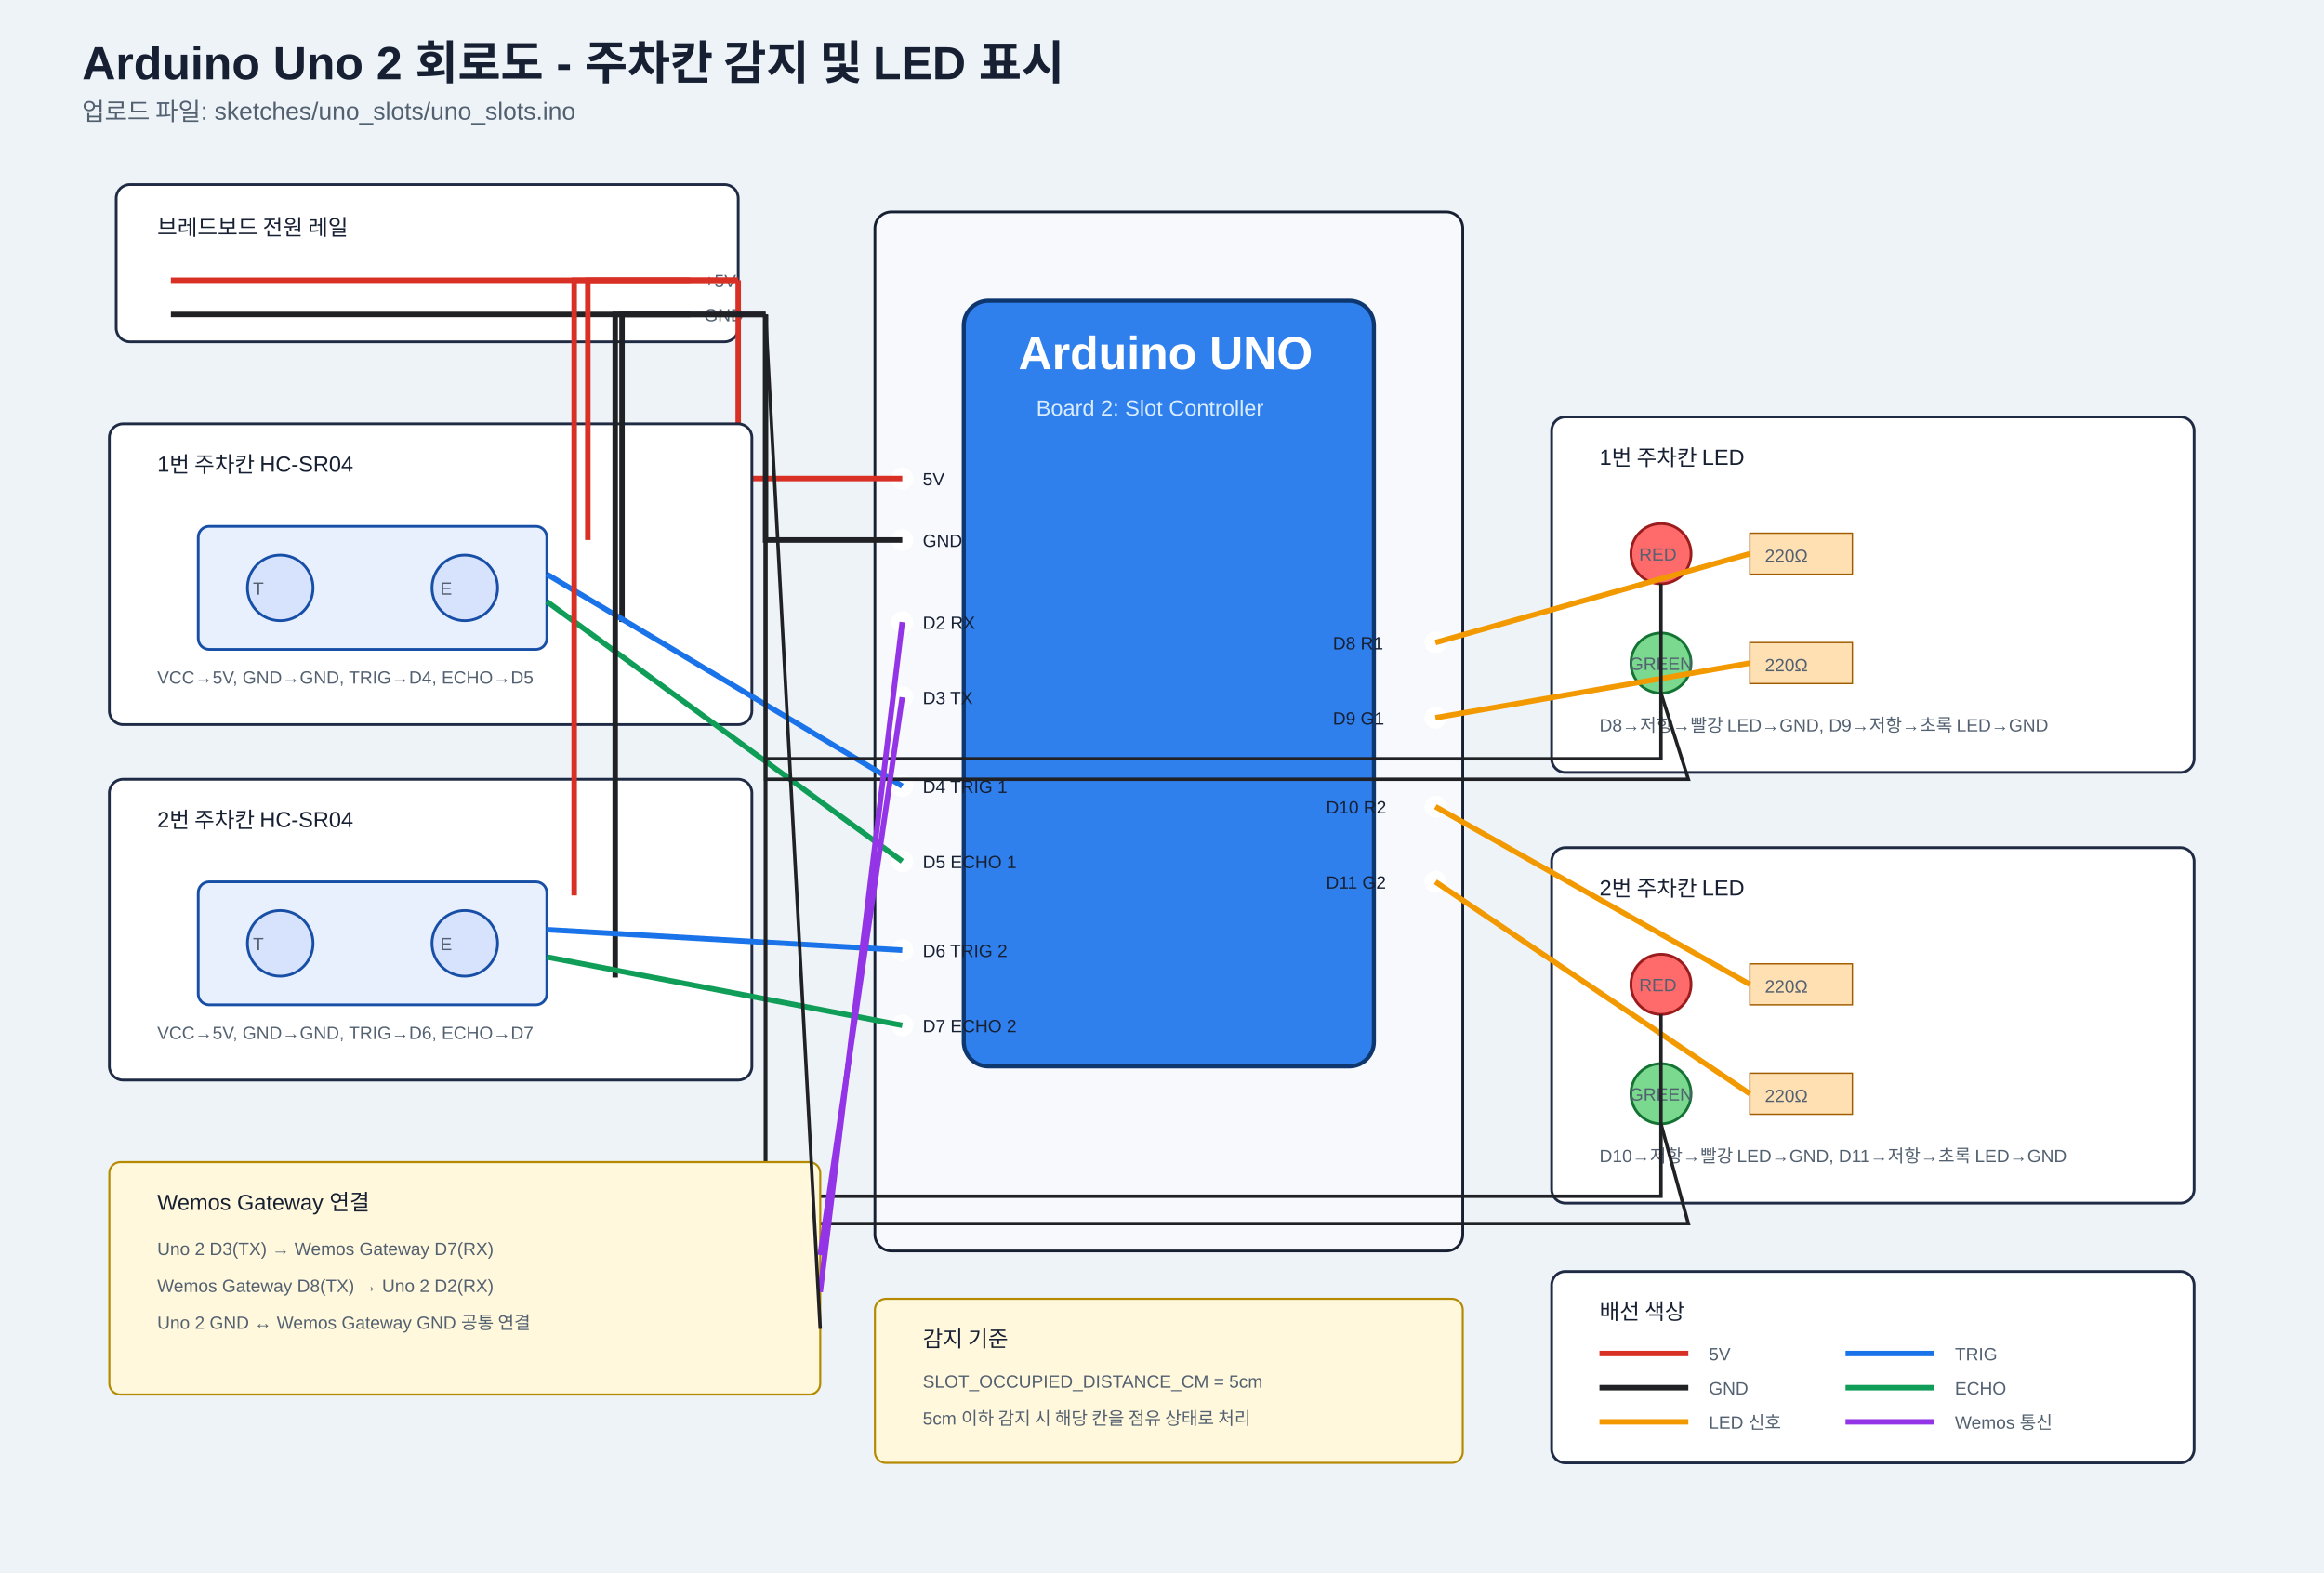
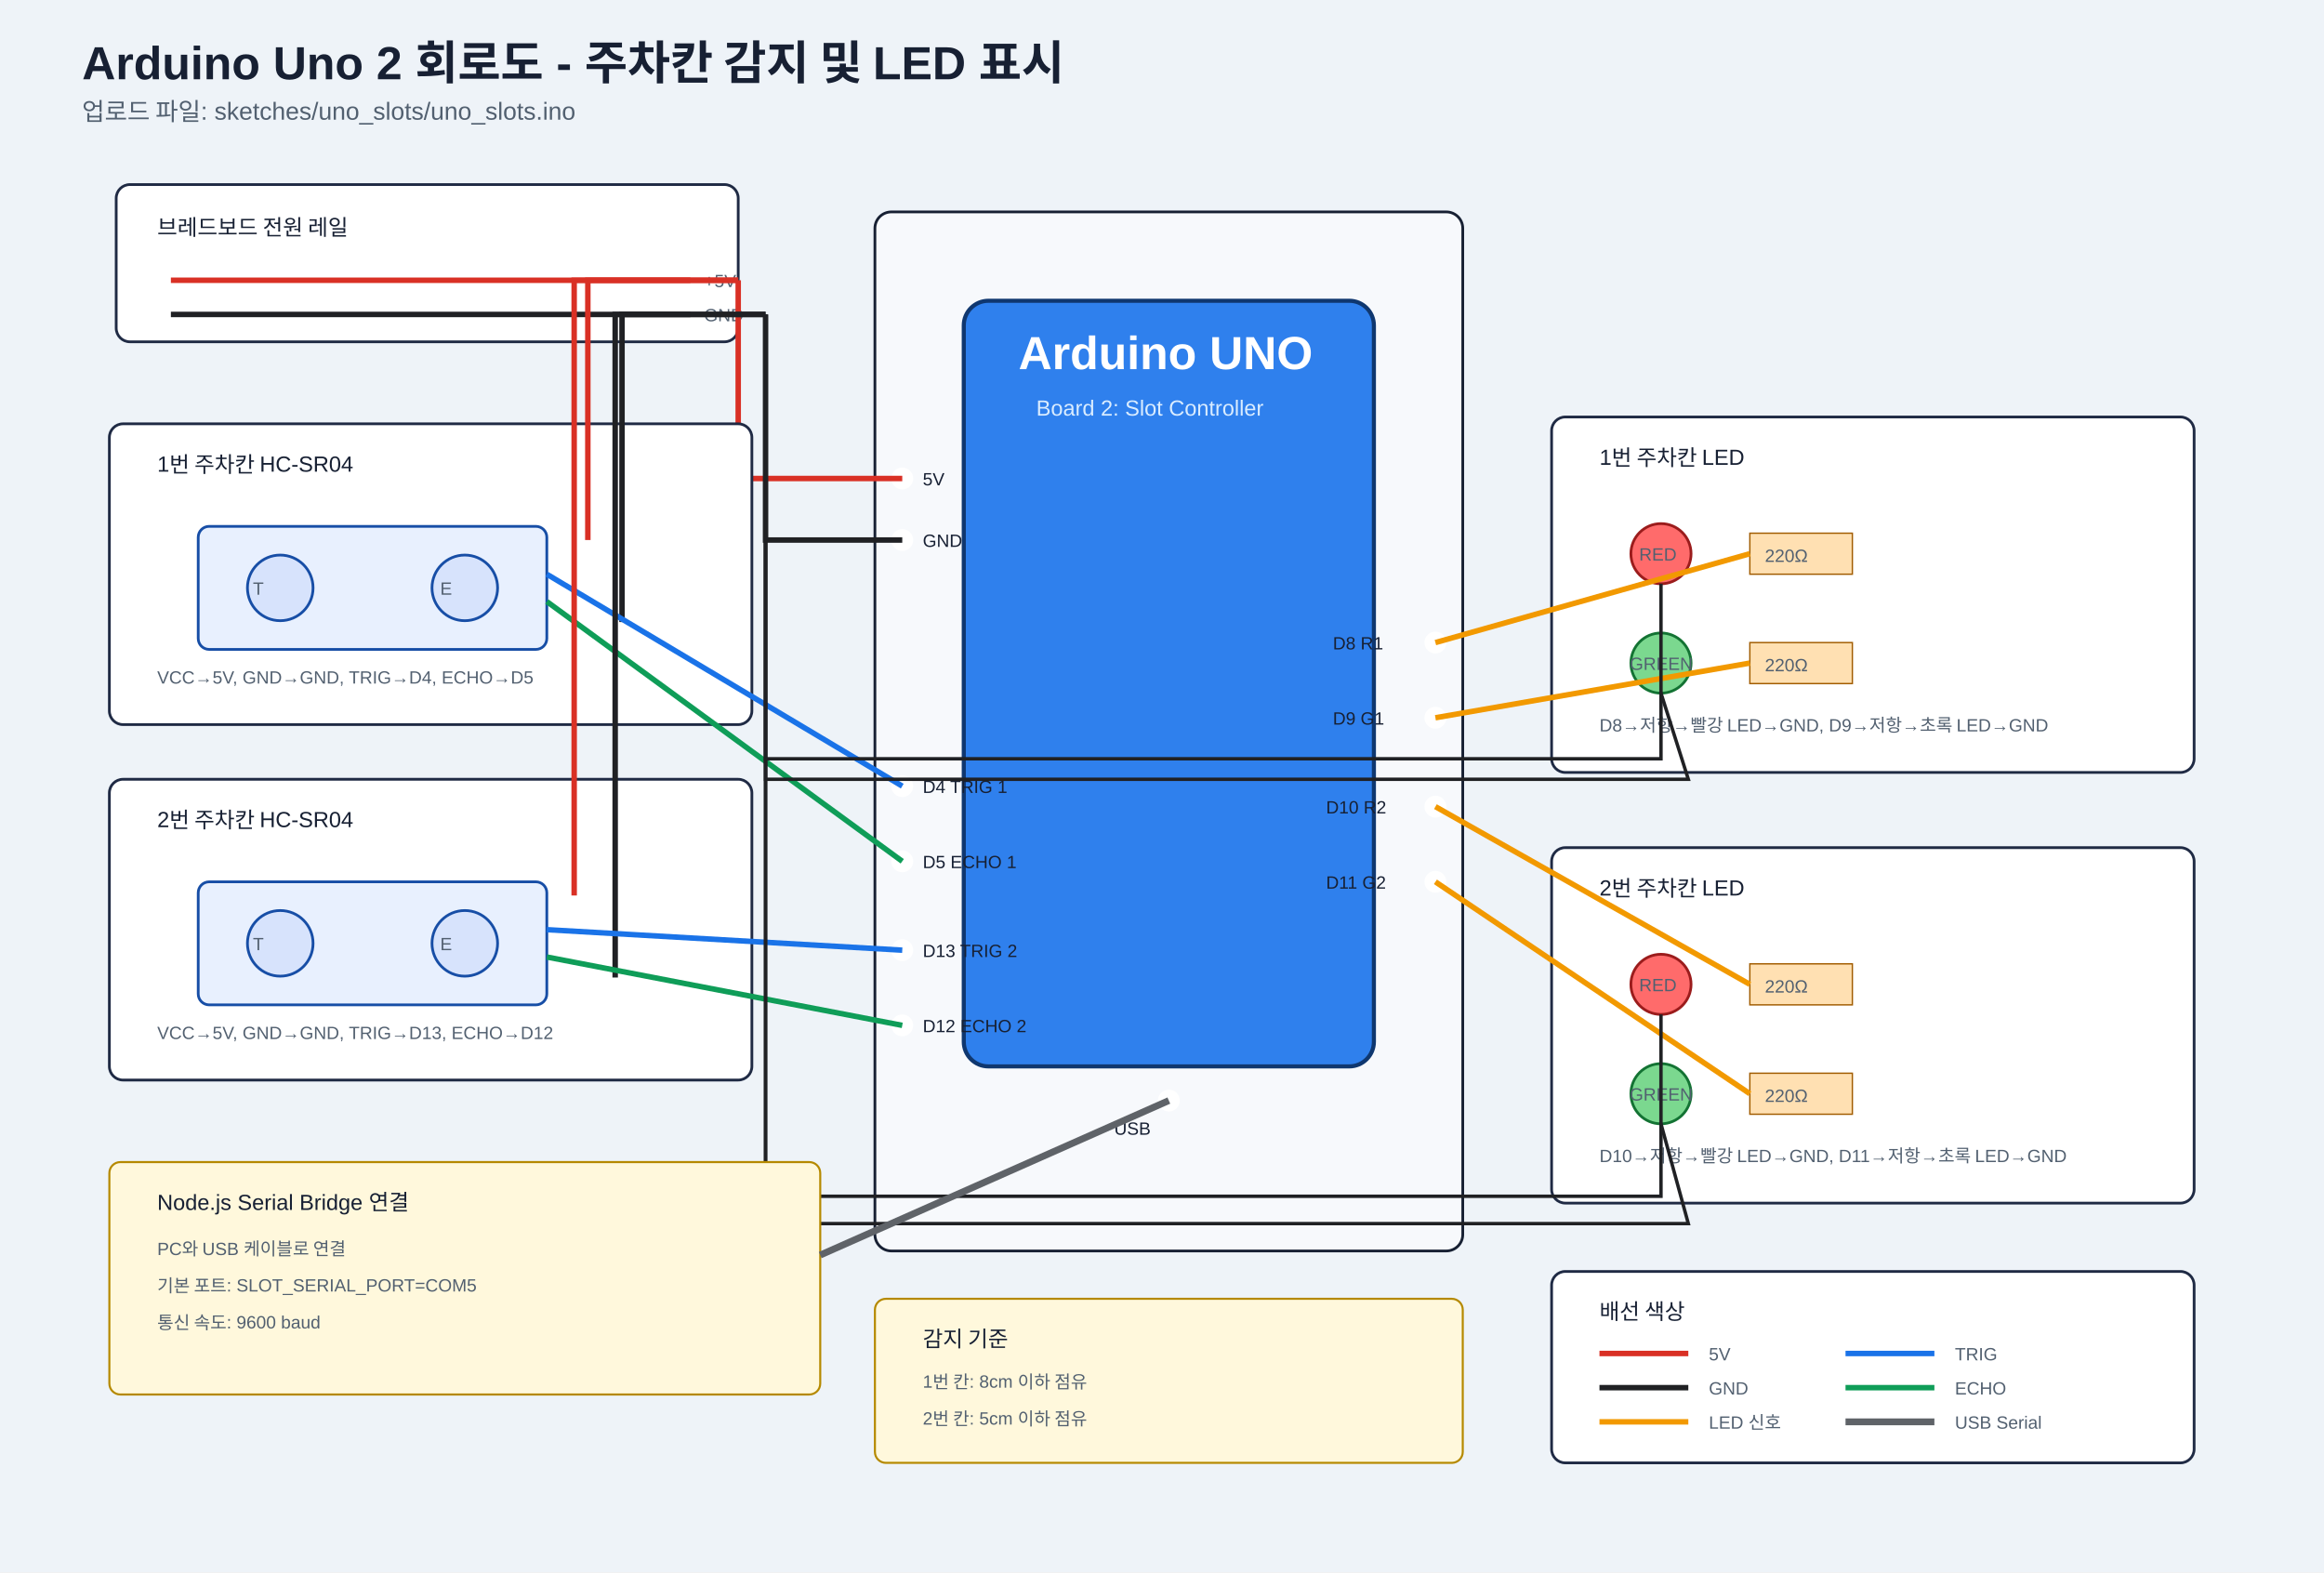
<svg xmlns="http://www.w3.org/2000/svg" width="1700" height="1150" viewBox="0 0 1700 1150">
  <style>
    .title { font: 700 34px Arial, sans-serif; fill: #172033; }
    .subtitle { font: 18px Arial, sans-serif; fill: #526070; }
    .label { font: 16px Arial, sans-serif; fill: #172033; }
    .small { font: 13px Arial, sans-serif; fill: #526070; }
    .pin { font: 13px Arial, sans-serif; fill: #172033; }
    .box { fill: #f7f9fc; stroke: #172033; stroke-width: 2; rx: 12; }
    .module { fill: #ffffff; stroke: #1f2a44; stroke-width: 2; rx: 10; }
    .note { fill: #fff8dc; stroke: #b58900; stroke-width: 1.5; rx: 8; }
    .wire5v { stroke: #d93025; stroke-width: 4; fill: none; }
    .wireGnd { stroke: #202124; stroke-width: 4; fill: none; }
    .wireTrig { stroke: #1a73e8; stroke-width: 4; fill: none; }
    .wireEcho { stroke: #0f9d58; stroke-width: 4; fill: none; }
    .wireLed { stroke: #f29900; stroke-width: 4; fill: none; }
-     .wireData { stroke: #9334e6; stroke-width: 4; fill: none; }
+     .wireUsb { stroke: #5f6368; stroke-width: 5; fill: none; }
    .thin { stroke-width: 2.5; }
  </style>
  <rect width="1700" height="1150" fill="#eef3f8" />
  <text x="60" y="58" class="title">Arduino Uno 2 회로도 - 주차칸 감지 및 LED 표시</text>
  <text x="60" y="88" class="subtitle">업로드 파일: sketches/uno_slots/uno_slots.ino</text>
  <rect x="640" y="155" width="430" height="760" class="box" />
  <rect x="705" y="220" width="300" height="560" fill="#2f80ed" stroke="#0f376f" stroke-width="3" rx="18" />
  <text x="745" y="270" font-family="Arial" font-size="34" font-weight="700" fill="#fff">Arduino UNO</text>
  <text x="758" y="304" font-family="Arial" font-size="16" fill="#d9ecff">Board 2: Slot Controller</text>
  <g>
    <circle cx="660" cy="350" r="8" fill="#fff" />
    <text x="675" y="355" class="pin">5V</text>
    <circle cx="660" cy="395" r="8" fill="#fff" />
    <text x="675" y="400" class="pin">GND</text>
-     <circle cx="660" cy="455" r="8" fill="#fff" />
-     <text x="675" y="460" class="pin">D2 RX</text>
-     <circle cx="660" cy="510" r="8" fill="#fff" />
-     <text x="675" y="515" class="pin">D3 TX</text>
    <circle cx="660" cy="575" r="8" fill="#fff" />
    <text x="675" y="580" class="pin">D4 TRIG 1</text>
    <circle cx="660" cy="630" r="8" fill="#fff" />
    <text x="675" y="635" class="pin">D5 ECHO 1</text>
    <circle cx="660" cy="695" r="8" fill="#fff" />
-     <text x="675" y="700" class="pin">D6 TRIG 2</text>
+     <text x="675" y="700" class="pin">D13 TRIG 2</text>
    <circle cx="660" cy="750" r="8" fill="#fff" />
-     <text x="675" y="755" class="pin">D7 ECHO 2</text>
+     <text x="675" y="755" class="pin">D12 ECHO 2</text>
+     <circle cx="855" cy="805" r="8" fill="#fff" />
+     <text x="815" y="830" class="pin">USB</text>
  </g>
  <g>
    <circle cx="1050" cy="470" r="8" fill="#fff" />
    <text x="975" y="475" class="pin">D8 R1</text>
    <circle cx="1050" cy="525" r="8" fill="#fff" />
    <text x="975" y="530" class="pin">D9 G1</text>
    <circle cx="1050" cy="590" r="8" fill="#fff" />
    <text x="970" y="595" class="pin">D10 R2</text>
    <circle cx="1050" cy="645" r="8" fill="#fff" />
    <text x="970" y="650" class="pin">D11 G2</text>
  </g>
  <rect x="85" y="135" width="455" height="115" class="module" />
  <text x="115" y="172" class="label">브레드보드 전원 레일</text>
  <line x1="125" y1="205" x2="505" y2="205" class="wire5v" />
  <text x="515" y="210" class="small">+5V</text>
  <line x1="125" y1="230" x2="505" y2="230" class="wireGnd" />
  <text x="515" y="235" class="small">GND</text>
  <path d="M660 350 L540 350 L540 205" class="wire5v" />
  <path d="M660 395 L560 395 L560 230" class="wireGnd" />
  <rect x="80" y="310" width="470" height="220" class="module" />
  <text x="115" y="345" class="label">1번 주차칸 HC-SR04</text>
  <rect x="145" y="385" width="255" height="90" fill="#e8f0fe" stroke="#174ea6" stroke-width="2" rx="8" />
  <circle cx="205" cy="430" r="24" fill="#d7e3fc" stroke="#174ea6" stroke-width="2" />
  <circle cx="340" cy="430" r="24" fill="#d7e3fc" stroke="#174ea6" stroke-width="2" />
  <text x="185" y="435" class="small">T</text>
  <text x="322" y="435" class="small">E</text>
  <text x="115" y="500" class="small">VCC→5V, GND→GND, TRIG→D4, ECHO→D5</text>
  <path d="M540 205 L430 205 L430 395" class="wire5v" />
  <path d="M560 230 L455 230 L455 455" class="wireGnd" />
  <path d="M660 575 L400 420" class="wireTrig" />
  <path d="M400 440 L660 630" class="wireEcho" />
  <rect x="80" y="570" width="470" height="220" class="module" />
  <text x="115" y="605" class="label">2번 주차칸 HC-SR04</text>
  <rect x="145" y="645" width="255" height="90" fill="#e8f0fe" stroke="#174ea6" stroke-width="2" rx="8" />
  <circle cx="205" cy="690" r="24" fill="#d7e3fc" stroke="#174ea6" stroke-width="2" />
  <circle cx="340" cy="690" r="24" fill="#d7e3fc" stroke="#174ea6" stroke-width="2" />
  <text x="185" y="695" class="small">T</text>
  <text x="322" y="695" class="small">E</text>
-   <text x="115" y="760" class="small">VCC→5V, GND→GND, TRIG→D6, ECHO→D7</text>
+   <text x="115" y="760" class="small">VCC→5V, GND→GND, TRIG→D13, ECHO→D12</text>
  <path d="M540 205 L420 205 L420 655" class="wire5v" />
  <path d="M560 230 L450 230 L450 715" class="wireGnd" />
  <path d="M660 695 L400 680" class="wireTrig" />
  <path d="M400 700 L660 750" class="wireEcho" />
  <rect x="1135" y="305" width="470" height="260" class="module" />
  <text x="1170" y="340" class="label">1번 주차칸 LED</text>
  <circle cx="1215" cy="405" r="22" fill="#ff6b6b" stroke="#9b1c1c" stroke-width="2" />
  <text x="1199" y="410" class="small">RED</text>
  <rect x="1280" y="390" width="75" height="30" fill="#ffe0b2" stroke="#a15c00" />
  <text x="1291" y="411" class="small">220Ω</text>
  <circle cx="1215" cy="485" r="22" fill="#7bd88f" stroke="#137333" stroke-width="2" />
  <text x="1192" y="490" class="small">GREEN</text>
  <rect x="1280" y="470" width="75" height="30" fill="#ffe0b2" stroke="#a15c00" />
  <text x="1291" y="491" class="small">220Ω</text>
  <text x="1170" y="535" class="small">D8→저항→빨강 LED→GND, D9→저항→초록 LED→GND</text>
  <path d="M1050 470 L1280 405" class="wireLed" />
  <path d="M1050 525 L1280 485" class="wireLed" />
  <path d="M1215 427 L1215 555 L560 555 L560 230" class="wireGnd thin" />
  <path d="M1215 507 L1235 570 L560 570 L560 230" class="wireGnd thin" />
  <rect x="1135" y="620" width="470" height="260" class="module" />
  <text x="1170" y="655" class="label">2번 주차칸 LED</text>
  <circle cx="1215" cy="720" r="22" fill="#ff6b6b" stroke="#9b1c1c" stroke-width="2" />
  <text x="1199" y="725" class="small">RED</text>
  <rect x="1280" y="705" width="75" height="30" fill="#ffe0b2" stroke="#a15c00" />
  <text x="1291" y="726" class="small">220Ω</text>
  <circle cx="1215" cy="800" r="22" fill="#7bd88f" stroke="#137333" stroke-width="2" />
  <text x="1192" y="805" class="small">GREEN</text>
  <rect x="1280" y="785" width="75" height="30" fill="#ffe0b2" stroke="#a15c00" />
  <text x="1291" y="806" class="small">220Ω</text>
  <text x="1170" y="850" class="small">D10→저항→빨강 LED→GND, D11→저항→초록 LED→GND</text>
  <path d="M1050 590 L1280 720" class="wireLed" />
  <path d="M1050 645 L1280 800" class="wireLed" />
  <path d="M1215 742 L1215 875 L560 875 L560 230" class="wireGnd thin" />
  <path d="M1215 822 L1235 895 L560 895 L560 230" class="wireGnd thin" />
  <rect x="80" y="850" width="520" height="170" class="note" />
-   <text x="115" y="885" class="label">Wemos Gateway 연결</text>
-   <text x="115" y="918" class="small">Uno 2 D3(TX) → Wemos Gateway D7(RX)</text>
-   <text x="115" y="945" class="small">Wemos Gateway D8(TX) → Uno 2 D2(RX)</text>
-   <text x="115" y="972" class="small">Uno 2 GND ↔ Wemos Gateway GND 공통 연결</text>
-   <path d="M660 510 L600 918" class="wireData" />
-   <path d="M600 945 L660 455" class="wireData" />
-   <path d="M560 230 L600 972" class="wireGnd thin" />
+   <text x="115" y="885" class="label">Node.js Serial Bridge 연결</text>
+   <text x="115" y="918" class="small">PC와 USB 케이블로 연결</text>
+   <text x="115" y="945" class="small">기본 포트: SLOT_SERIAL_PORT=COM5</text>
+   <text x="115" y="972" class="small">통신 속도: 9600 baud</text>
+   <path d="M855 805 L600 918" class="wireUsb" />
  <rect x="640" y="950" width="430" height="120" class="note" />
  <text x="675" y="985" class="label">감지 기준</text>
-   <text x="675" y="1015" class="small">SLOT_OCCUPIED_DISTANCE_CM = 5cm</text>
-   <text x="675" y="1042" class="small">5cm 이하 감지 시 해당 칸을 점유 상태로 처리</text>
+   <text x="675" y="1015" class="small">1번 칸: 8cm 이하 점유</text>
+   <text x="675" y="1042" class="small">2번 칸: 5cm 이하 점유</text>
  <rect x="1135" y="930" width="470" height="140" class="module" />
  <text x="1170" y="965" class="label">배선 색상</text>
  <line x1="1170" y1="990" x2="1235" y2="990" class="wire5v" />
  <text x="1250" y="995" class="small">5V</text>
  <line x1="1170" y1="1015" x2="1235" y2="1015" class="wireGnd" />
  <text x="1250" y="1020" class="small">GND</text>
  <line x1="1350" y1="990" x2="1415" y2="990" class="wireTrig" />
  <text x="1430" y="995" class="small">TRIG</text>
  <line x1="1350" y1="1015" x2="1415" y2="1015" class="wireEcho" />
  <text x="1430" y="1020" class="small">ECHO</text>
  <line x1="1170" y1="1040" x2="1235" y2="1040" class="wireLed" />
  <text x="1250" y="1045" class="small">LED 신호</text>
-   <line x1="1350" y1="1040" x2="1415" y2="1040" class="wireData" />
-   <text x="1430" y="1045" class="small">Wemos 통신</text>
+   <line x1="1350" y1="1040" x2="1415" y2="1040" class="wireUsb" />
+   <text x="1430" y="1045" class="small">USB Serial</text>
</svg>
